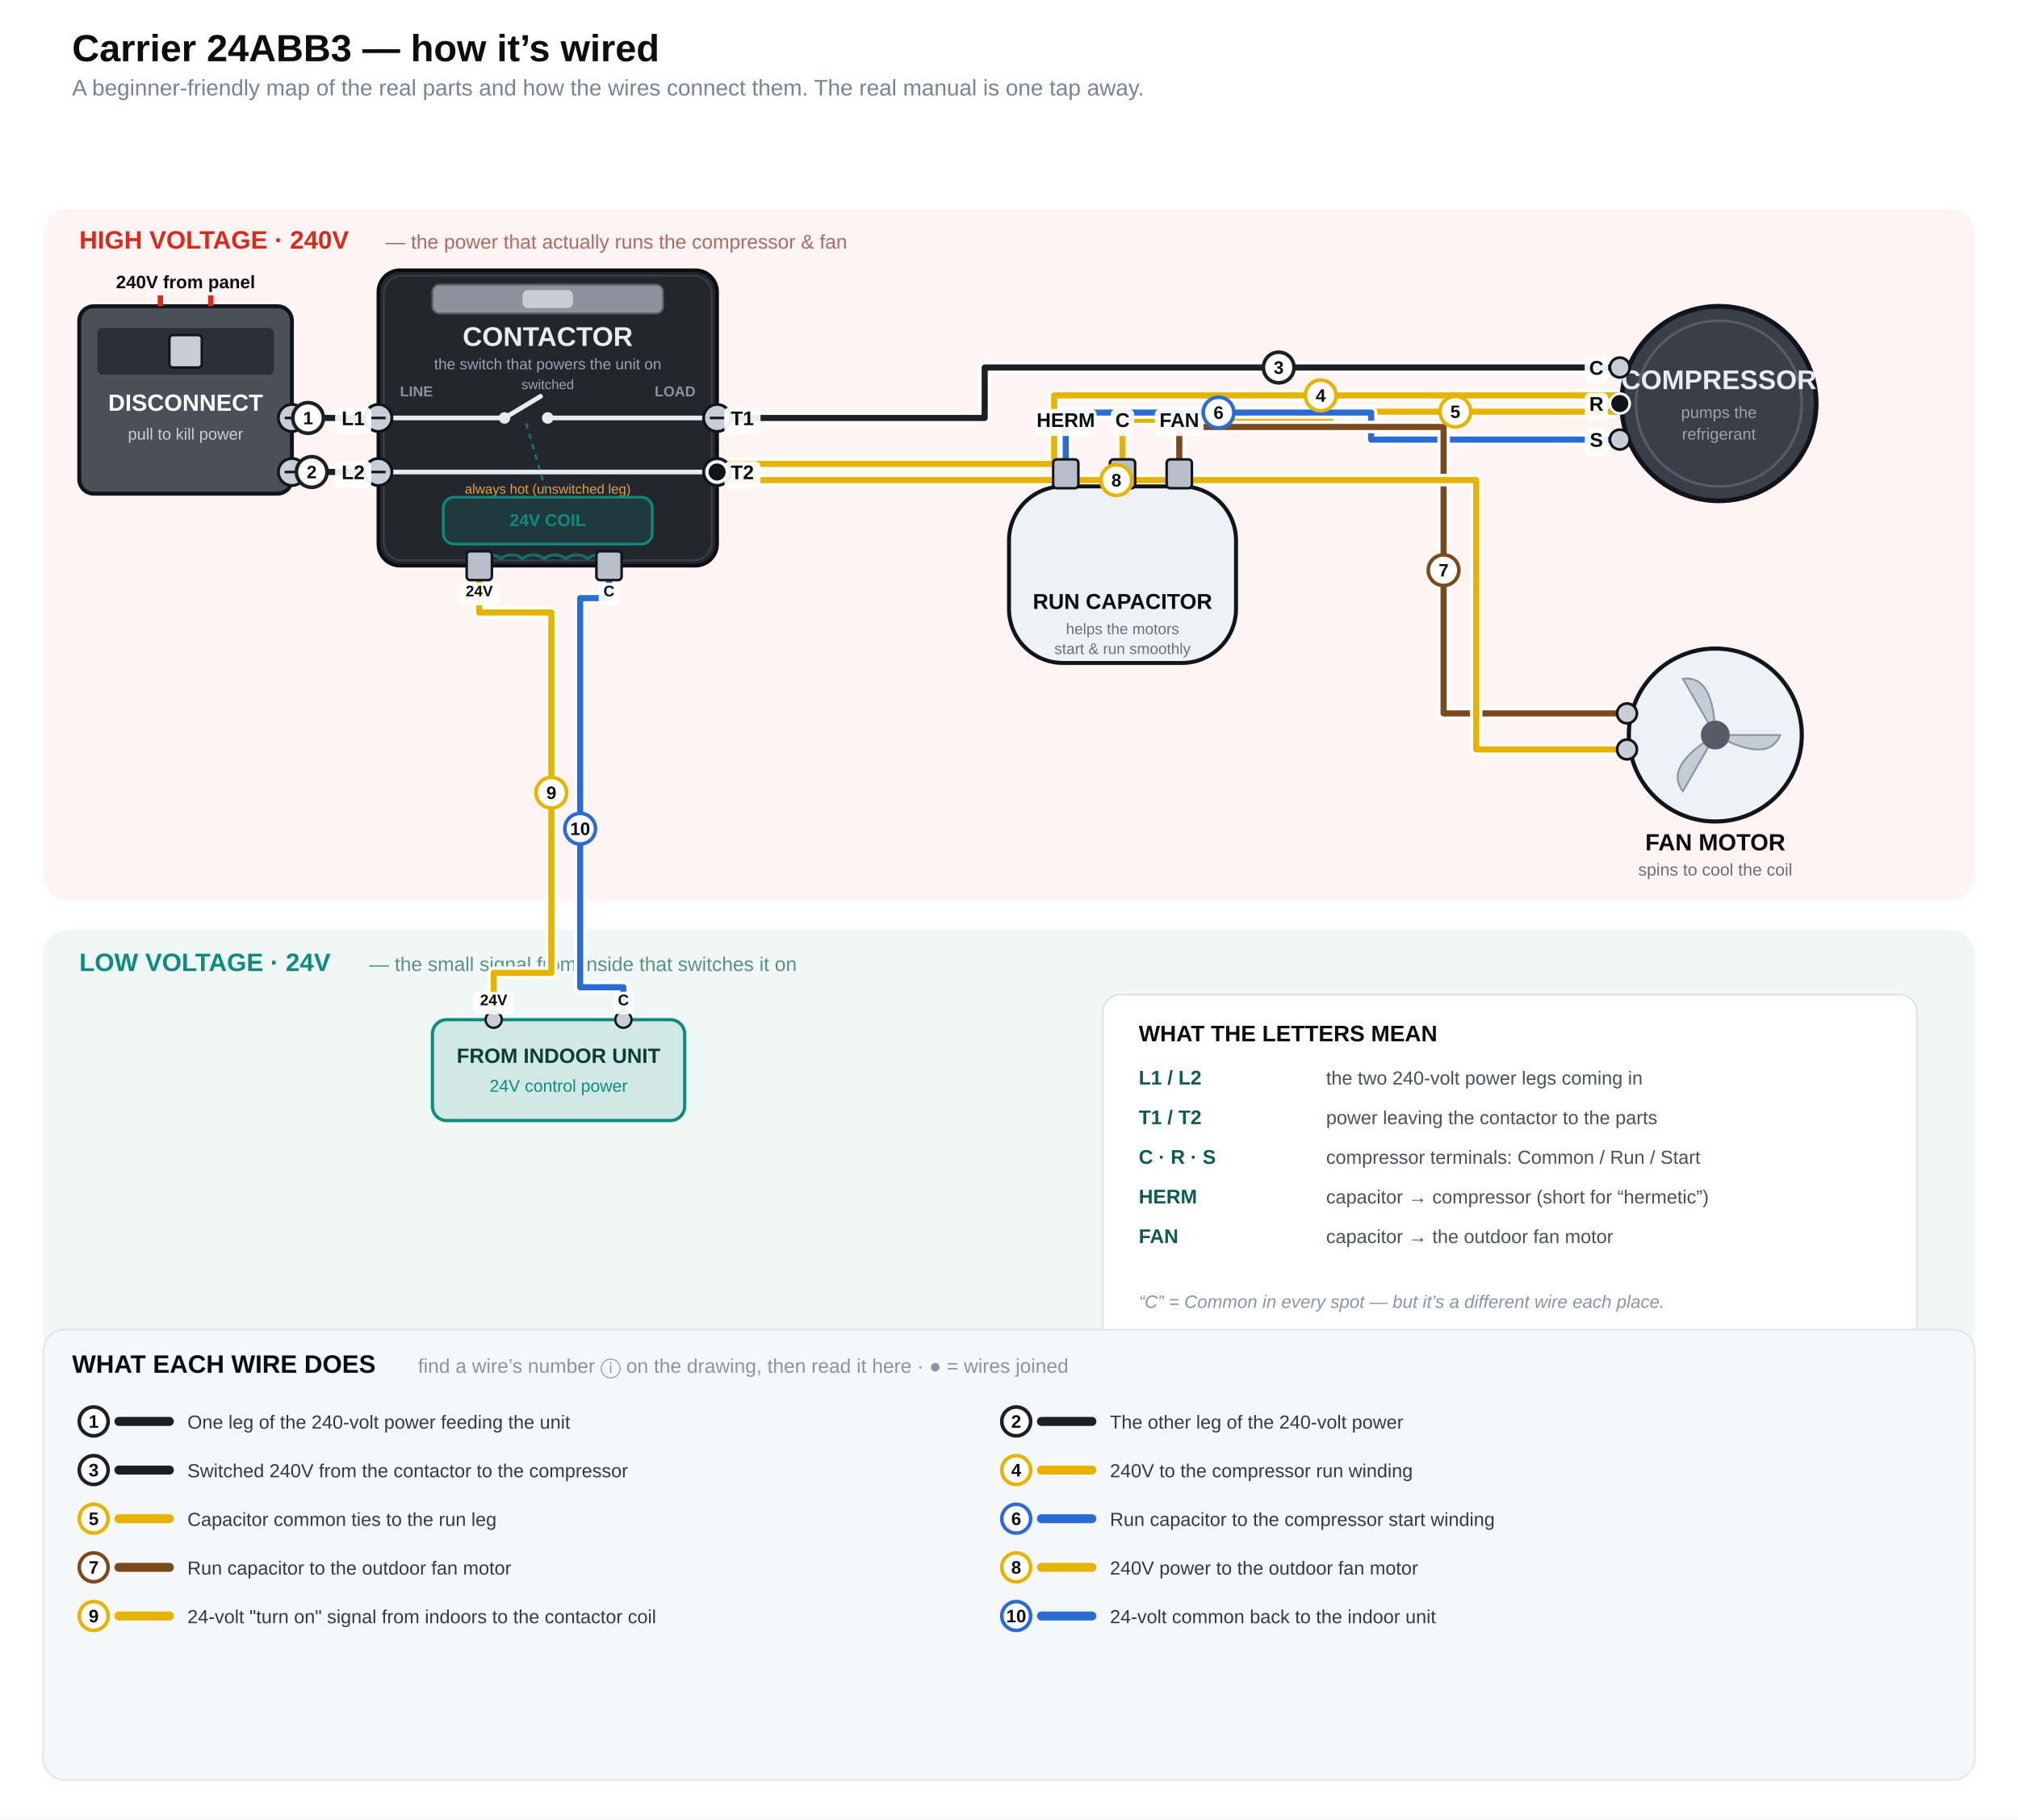
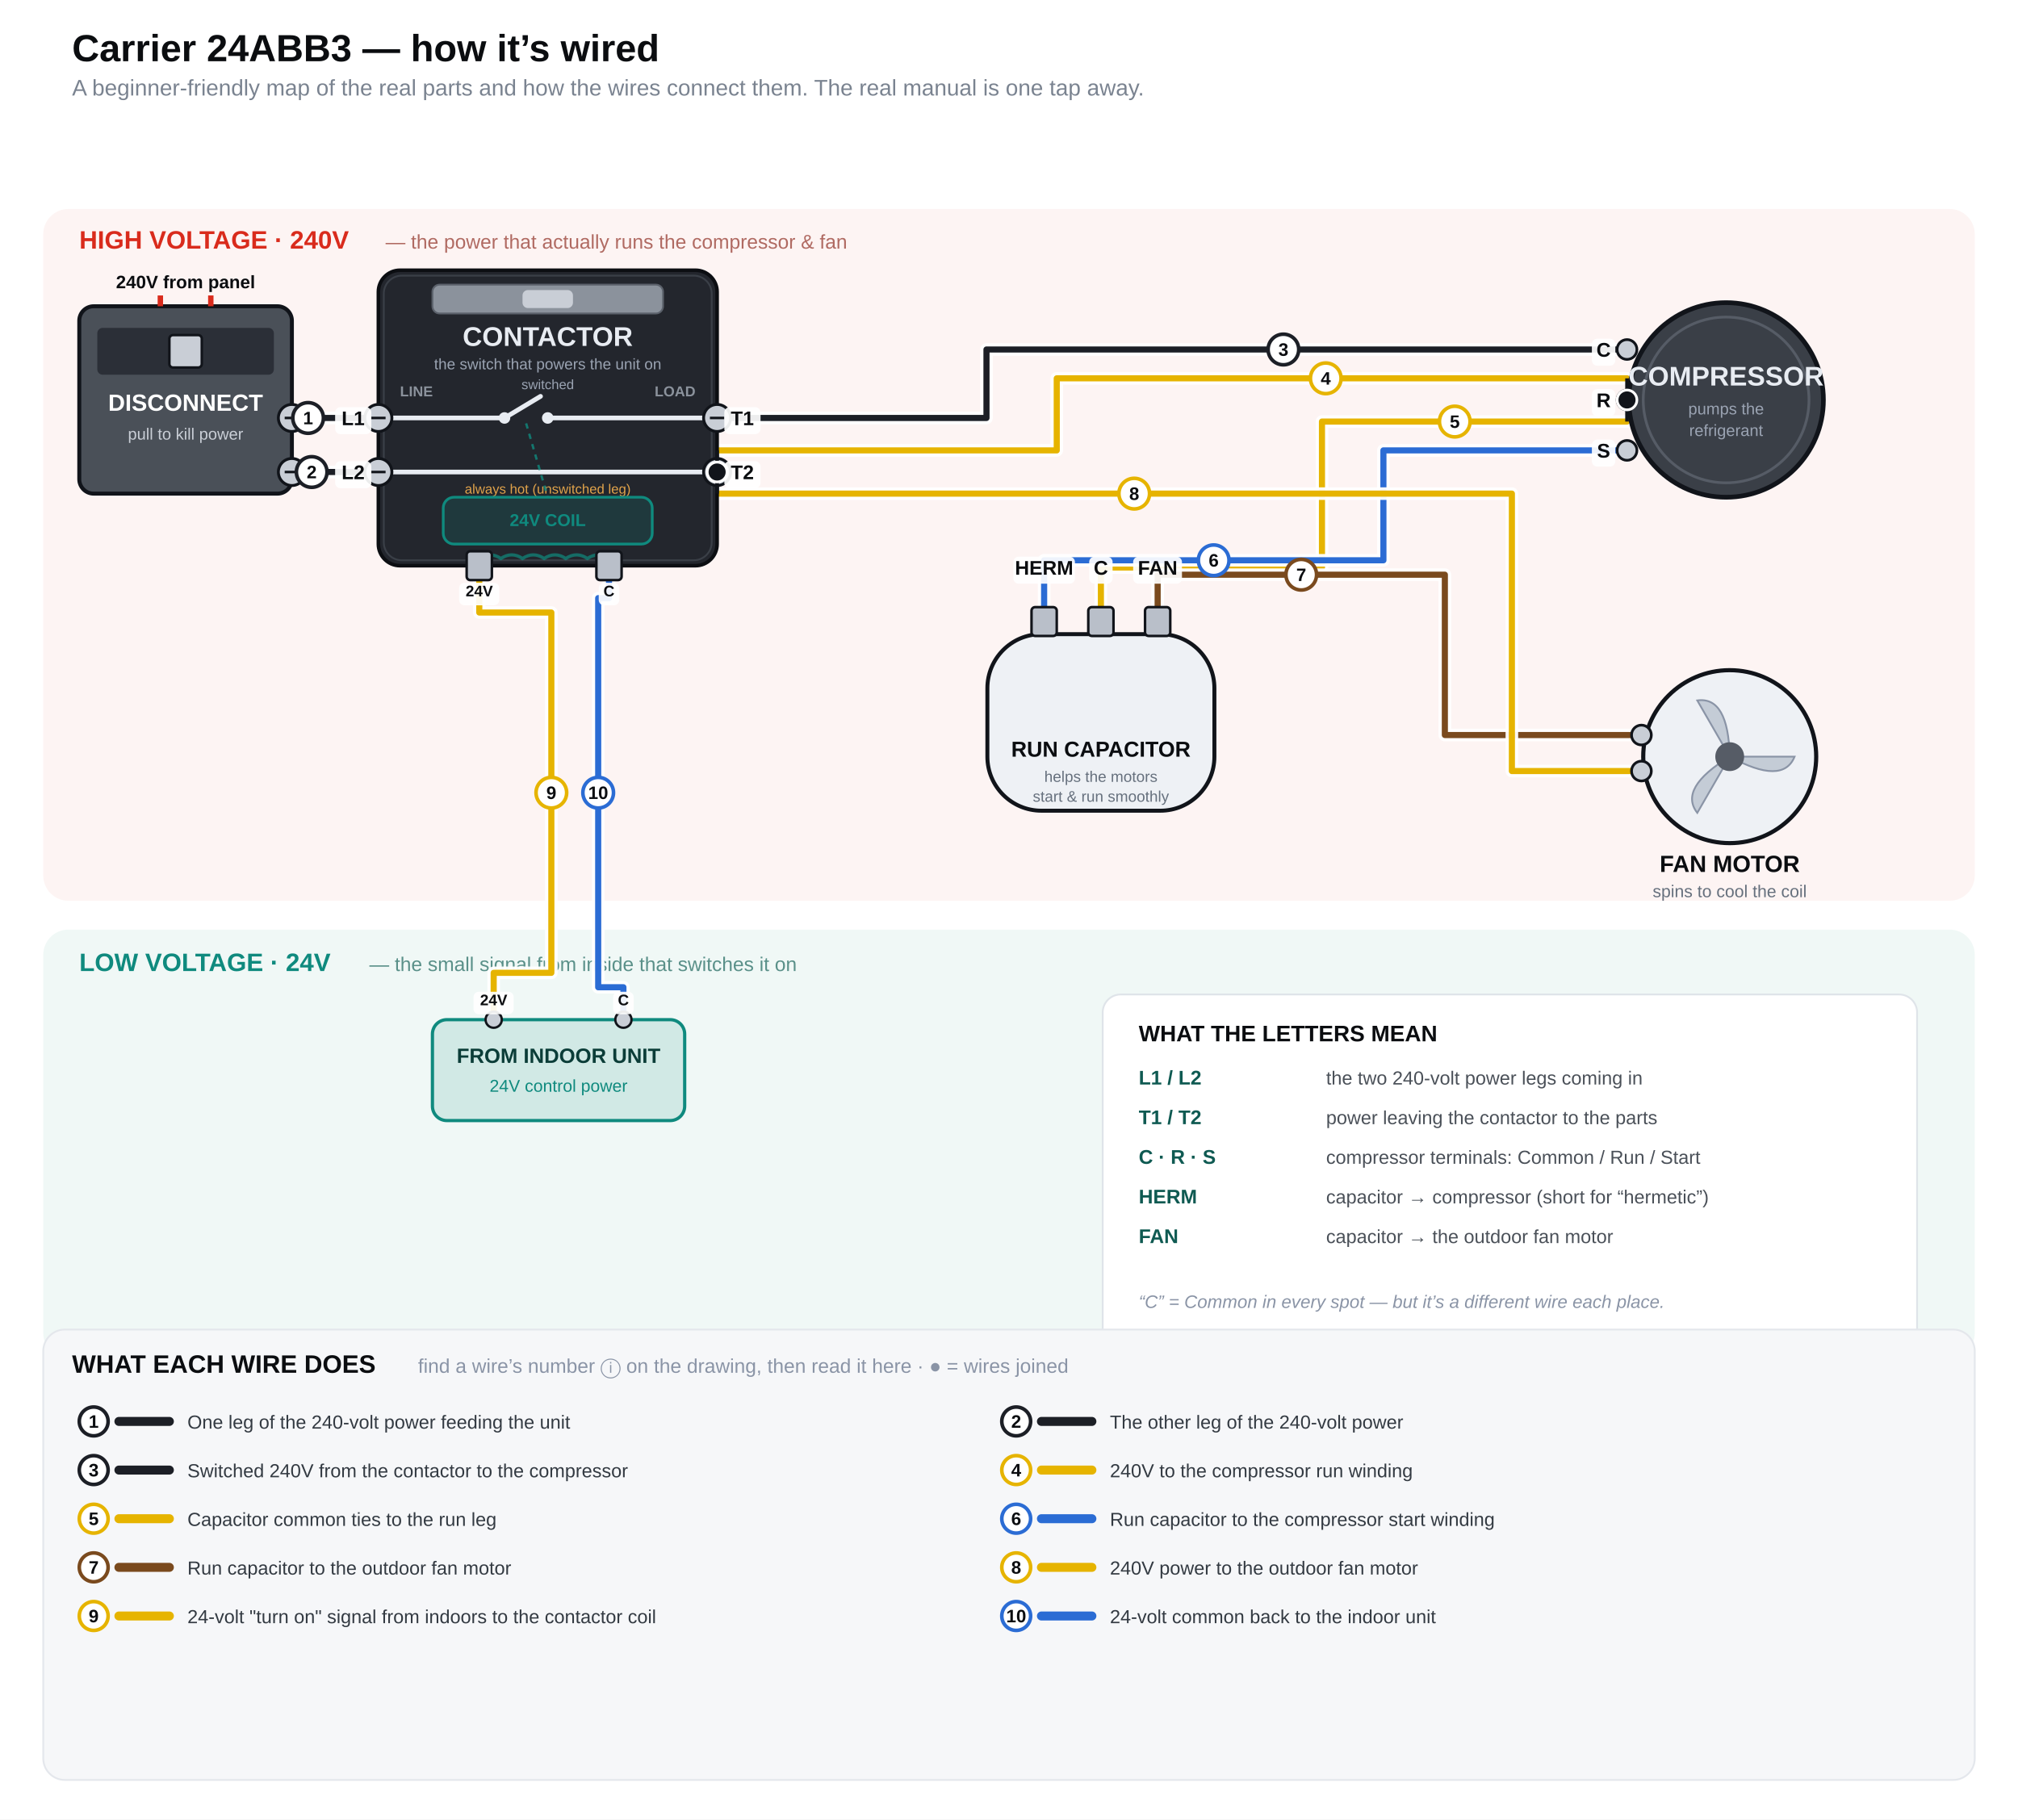
<svg xmlns="http://www.w3.org/2000/svg" width="1120" height="1010" viewBox="0 0 1120 1010" font-family="ui-sans-serif,system-ui,Arial,sans-serif">
  <rect x="0" y="0" width="1120" height="1010" fill="#ffffff" />
  <rect x="24" y="116" width="1072" height="384" rx="14" fill="#fdf4f3" />
  <rect x="24" y="516" width="1072" height="238" rx="14" fill="#f0f8f6" />
  <text x="40" y="34" font-size="21" font-weight="800" fill="#0b0d10">Carrier 24ABB3 — how it’s wired</text>
  <text x="40" y="53" font-size="12.5" fill="#7a8390">A beginner-friendly map of the real parts and how the wires connect them. The real manual is one tap away.</text>
  <text x="44" y="138" font-size="14" font-weight="800" fill="#d92b1c">HIGH VOLTAGE · 240V</text>
  <text x="214" y="138" font-size="11" fill="#b06a62">— the power that actually runs the compressor &amp; fan</text>
  <text x="44" y="539" font-size="14" font-weight="800" fill="#0f8a7e">LOW VOLTAGE · 24V</text>
  <text x="205" y="539" font-size="11" fill="#5a9089">— the small signal from inside that switches it on</text>
  <rect x="612" y="552" width="452" height="196" rx="10" fill="#ffffff" stroke="#dfe4e9" stroke-width="1" />
  <text x="632" y="578" font-size="12.5" font-weight="800" fill="#0b0d10">WHAT THE LETTERS MEAN</text>
  <text x="632" y="602" font-size="11" font-weight="800" fill="#0f5a52">L1 / L2</text>
  <text x="736" y="602" font-size="10.5" fill="#4a5058">the two 240-volt power legs coming in</text>
  <text x="632" y="624" font-size="11" font-weight="800" fill="#0f5a52">T1 / T2</text>
  <text x="736" y="624" font-size="10.5" fill="#4a5058">power leaving the contactor to the parts</text>
  <text x="632" y="646" font-size="11" font-weight="800" fill="#0f5a52">C · R · S</text>
  <text x="736" y="646" font-size="10.5" fill="#4a5058">compressor terminals: Common / Run / Start</text>
  <text x="632" y="668" font-size="11" font-weight="800" fill="#0f5a52">HERM</text>
  <text x="736" y="668" font-size="10.5" fill="#4a5058">capacitor → compressor (short for “hermetic”)</text>
  <text x="632" y="690" font-size="11" font-weight="800" fill="#0f5a52">FAN</text>
  <text x="736" y="690" font-size="10.5" fill="#4a5058">capacitor → the outdoor fan motor</text>
  <text x="632" y="726" font-size="10" font-style="italic" fill="#8a94a6">“C” = Common in every spot — but it’s a different wire each place.</text>
  <path d="M 162.0 232.0 L 180.0 232.0 L 150.0 232.0 L 150.0 232.0 L 192.0 232.0 L 210.0 232.0" fill="none" stroke="#ffffff" stroke-width="7" opacity="0.95" stroke-linejoin="round" stroke-linecap="round" />
  <path data-conn="L/L1|CONT/L1" d="M 162.0 232.0 L 180.0 232.0 L 150.0 232.0 L 150.0 232.0 L 192.0 232.0 L 210.0 232.0" fill="none" stroke="#1c1f26" stroke-width="3.4" stroke-linejoin="round" stroke-linecap="round" />
-   <path d="M 162.0 262.0 L 184.0 262.0 L 175.0 262.0 L 175.0 262.0 L 188.0 262.0 L 210.0 262.0" fill="none" stroke="#ffffff" stroke-width="7" opacity="0.95" stroke-linejoin="round" stroke-linecap="round" />
-   <path data-conn="L/L2|CONT/L2" d="M 162.0 262.0 L 184.0 262.0 L 175.0 262.0 L 175.0 262.0 L 188.0 262.0 L 210.0 262.0" fill="none" stroke="#1c1f26" stroke-width="3.4" stroke-linejoin="round" stroke-linecap="round" />
-   <path d="M 398.0 232.0 L 424.0 232.0 L 546.5 232.0 L 546.5 204.0 L 873.0 204.0 L 899.0 204.0" fill="none" stroke="#ffffff" stroke-width="7" opacity="0.95" stroke-linejoin="round" stroke-linecap="round" />
-   <path data-conn="CONT/LOAD1|COMP/C" d="M 398.0 232.0 L 424.0 232.0 L 546.5 232.0 L 546.5 204.0 L 873.0 204.0 L 899.0 204.0" fill="none" stroke="#1c1f26" stroke-width="3.4" stroke-linejoin="round" stroke-linecap="round" />
-   <path d="M 398.0 257.5 L 416.0 257.5 L 585.1 257.5 L 585.1 219.5 L 881.0 219.5 L 899.0 219.5" fill="none" stroke="#ffffff" stroke-width="7" opacity="0.95" stroke-linejoin="round" stroke-linecap="round" />
-   <path data-conn="CONT/LOAD2|COMP/R" d="M 398.0 257.5 L 416.0 257.5 L 585.1 257.5 L 585.1 219.5 L 881.0 219.5 L 899.0 219.5" fill="none" stroke="#e6b400" stroke-width="3.4" stroke-linejoin="round" stroke-linecap="round" />
-   <path d="M 623.0 255.0 L 623.0 233.0 L 738.5 233.0 L 738.5 228.5 L 877.0 228.5 L 899.0 228.5" fill="none" stroke="#ffffff" stroke-width="7" opacity="0.95" stroke-linejoin="round" stroke-linecap="round" />
-   <path data-conn="CAP/C|COMP/R" d="M 623.0 255.0 L 623.0 233.0 L 738.5 233.0 L 738.5 228.5 L 877.0 228.5 L 899.0 228.5" fill="none" stroke="#e6b400" stroke-width="3.4" stroke-linejoin="round" stroke-linecap="round" />
-   <path d="M 899.0 244.0 L 873.0 244.0 L 761.0 244.0 L 761.0 229.0 L 591.5 229.0 L 591.5 255.0" fill="none" stroke="#ffffff" stroke-width="7" opacity="0.95" stroke-linejoin="round" stroke-linecap="round" />
-   <path data-conn="COMP/S|CAP/HERM" d="M 899.0 244.0 L 873.0 244.0 L 761.0 244.0 L 761.0 229.0 L 591.5 229.0 L 591.5 255.0" fill="none" stroke="#2b6cd4" stroke-width="3.4" stroke-linejoin="round" stroke-linecap="round" />
-   <path d="M 654.5 255.0 L 654.5 237.0 L 801.2 237.0 L 801.2 396.0 L 885.0 396.0 L 903.0 396.0" fill="none" stroke="#ffffff" stroke-width="7" opacity="0.95" stroke-linejoin="round" stroke-linecap="round" />
-   <path data-conn="CAP/FAN|OFM/1" d="M 654.5 255.0 L 654.5 237.0 L 801.2 237.0 L 801.2 396.0 L 885.0 396.0 L 903.0 396.0" fill="none" stroke="#7a4a1e" stroke-width="3.4" stroke-linejoin="round" stroke-linecap="round" />
-   <path d="M 903.0 416.0 L 881.0 416.0 L 819.3 416.0 L 819.3 266.5 L 420.0 266.5 L 398.0 266.5" fill="none" stroke="#ffffff" stroke-width="7" opacity="0.95" stroke-linejoin="round" stroke-linecap="round" />
-   <path data-conn="OFM/2|CONT/LOAD2" d="M 903.0 416.0 L 881.0 416.0 L 819.3 416.0 L 819.3 266.5 L 420.0 266.5 L 398.0 266.5" fill="none" stroke="#e6b400" stroke-width="3.4" stroke-linejoin="round" stroke-linecap="round" />
+   <path d="M 162.0 262.0 L 184.0 262.0 L 185.0 262.0 L 185.0 262.0 L 188.0 262.0 L 210.0 262.0" fill="none" stroke="#ffffff" stroke-width="7" opacity="0.95" stroke-linejoin="round" stroke-linecap="round" />
+   <path data-conn="L/L2|CONT/L2" d="M 162.0 262.0 L 184.0 262.0 L 185.0 262.0 L 185.0 262.0 L 188.0 262.0 L 210.0 262.0" fill="none" stroke="#1c1f26" stroke-width="3.4" stroke-linejoin="round" stroke-linecap="round" />
+   <path d="M 398.0 232.0 L 424.0 232.0 L 547.5 232.0 L 547.5 194.0 L 877.0 194.0 L 903.0 194.0" fill="none" stroke="#ffffff" stroke-width="7" opacity="0.95" stroke-linejoin="round" stroke-linecap="round" />
+   <path data-conn="CONT/LOAD1|COMP/C" d="M 398.0 232.0 L 424.0 232.0 L 547.5 232.0 L 547.5 194.0 L 877.0 194.0 L 903.0 194.0" fill="none" stroke="#1c1f26" stroke-width="3.4" stroke-linejoin="round" stroke-linecap="round" />
+   <path d="M 398.0 250.0 L 416.0 250.0 L 586.5 250.0 L 586.5 210.0 L 885.0 210.0 L 903.0 210.0" fill="none" stroke="#ffffff" stroke-width="7" opacity="0.95" stroke-linejoin="round" stroke-linecap="round" />
+   <path data-conn="CONT/LOAD2|COMP/R" d="M 398.0 250.0 L 416.0 250.0 L 586.5 250.0 L 586.5 210.0 L 885.0 210.0 L 903.0 210.0" fill="none" stroke="#e6b400" stroke-width="3.4" stroke-linejoin="round" stroke-linecap="round" />
+   <path d="M 611.0 337.0 L 611.0 315.0 L 733.7 315.0 L 733.7 234.0 L 881.0 234.0 L 903.0 234.0" fill="none" stroke="#ffffff" stroke-width="7" opacity="0.95" stroke-linejoin="round" stroke-linecap="round" />
+   <path data-conn="CAP/C|COMP/R" d="M 611.0 337.0 L 611.0 315.0 L 733.7 315.0 L 733.7 234.0 L 881.0 234.0 L 903.0 234.0" fill="none" stroke="#e6b400" stroke-width="3.4" stroke-linejoin="round" stroke-linecap="round" />
+   <path d="M 903.0 250.0 L 877.0 250.0 L 767.8 250.0 L 767.8 311.0 L 579.5 311.0 L 579.5 337.0" fill="none" stroke="#ffffff" stroke-width="7" opacity="0.95" stroke-linejoin="round" stroke-linecap="round" />
+   <path data-conn="COMP/S|CAP/HERM" d="M 903.0 250.0 L 877.0 250.0 L 767.8 250.0 L 767.8 311.0 L 579.5 311.0 L 579.5 337.0" fill="none" stroke="#2b6cd4" stroke-width="3.4" stroke-linejoin="round" stroke-linecap="round" />
+   <path d="M 642.5 337.0 L 642.5 319.0 L 801.9 319.0 L 801.9 408.0 L 893.0 408.0 L 911.0 408.0" fill="none" stroke="#ffffff" stroke-width="7" opacity="0.95" stroke-linejoin="round" stroke-linecap="round" />
+   <path data-conn="CAP/FAN|OFM/1" d="M 642.5 337.0 L 642.5 319.0 L 801.9 319.0 L 801.9 408.0 L 893.0 408.0 L 911.0 408.0" fill="none" stroke="#7a4a1e" stroke-width="3.4" stroke-linejoin="round" stroke-linecap="round" />
+   <path d="M 911.0 428.0 L 889.0 428.0 L 839.1 428.0 L 839.1 274.0 L 420.0 274.0 L 398.0 274.0" fill="none" stroke="#ffffff" stroke-width="7" opacity="0.95" stroke-linejoin="round" stroke-linecap="round" />
+   <path data-conn="OFM/2|CONT/LOAD2" d="M 911.0 428.0 L 889.0 428.0 L 839.1 428.0 L 839.1 274.0 L 420.0 274.0 L 398.0 274.0" fill="none" stroke="#e6b400" stroke-width="3.4" stroke-linejoin="round" stroke-linecap="round" />
  <path d="M 274.0 566.0 L 274.0 540.0 L 306.0 540.0 L 306.0 340.0 L 266.0 340.0 L 266.0 314.0" fill="none" stroke="#ffffff" stroke-width="7" opacity="0.95" stroke-linejoin="round" stroke-linecap="round" />
  <path data-conn="XFMR/R|CONT/COIL1" d="M 274.0 566.0 L 274.0 540.0 L 306.0 540.0 L 306.0 340.0 L 266.0 340.0 L 266.0 314.0" fill="none" stroke="#e6b400" stroke-width="3.4" stroke-linejoin="round" stroke-linecap="round" />
-   <path d="M 338.0 314.0 L 338.0 332.0 L 322.0 332.0 L 322.0 548.0 L 346.0 548.0 L 346.0 566.0" fill="none" stroke="#ffffff" stroke-width="7" opacity="0.95" stroke-linejoin="round" stroke-linecap="round" />
-   <path data-conn="CONT/COIL2|XFMR/C" d="M 338.0 314.0 L 338.0 332.0 L 322.0 332.0 L 322.0 548.0 L 346.0 548.0 L 346.0 566.0" fill="none" stroke="#2b6cd4" stroke-width="3.4" stroke-linejoin="round" stroke-linecap="round" />
+   <path d="M 338.0 314.0 L 338.0 332.0 L 332.0 332.0 L 332.0 548.0 L 346.0 548.0 L 346.0 566.0" fill="none" stroke="#ffffff" stroke-width="7" opacity="0.95" stroke-linejoin="round" stroke-linecap="round" />
+   <path data-conn="CONT/COIL2|XFMR/C" d="M 338.0 314.0 L 338.0 332.0 L 332.0 332.0 L 332.0 548.0 L 346.0 548.0 L 346.0 566.0" fill="none" stroke="#2b6cd4" stroke-width="3.4" stroke-linejoin="round" stroke-linecap="round" />
  <g data-part="L">
    <rect x="44.0" y="170.0" width="118" height="104" rx="8" fill="#4a5058" stroke="#11141a" stroke-width="2.2" />
    <rect x="54.0" y="182.0" width="98" height="26" rx="3" fill="#2b2f37" />
    <rect x="94.0" y="186.0" width="18" height="18" rx="2" fill="#c9ced6" stroke="#11141a" stroke-width="1.4" />
    <text x="103.0" y="228.0" text-anchor="middle" font-size="13" font-weight="800" fill="#fff">DISCONNECT</text>
    <text x="103.0" y="244.0" text-anchor="middle" font-size="9" fill="#c9ced6">pull to kill power</text>
    <text x="103.0" y="160.0" text-anchor="middle" font-size="10" font-weight="700" fill="#0b0d10">240V from panel</text>
    <line x1="89.0" y1="170.0" x2="89.0" y2="164.0" stroke="#d92b1c" stroke-width="3" />
    <line x1="117.0" y1="170.0" x2="117.0" y2="164.0" stroke="#d92b1c" stroke-width="3" />
    <circle cx="162.0" cy="232.0" r="7.5" fill="#c9ced6" stroke="#11141a" stroke-width="1.6" />
    <line x1="158.0" y1="232.0" x2="166.0" y2="232.0" stroke="#11141a" stroke-width="1.4" />
    <circle cx="162.0" cy="262.0" r="7.5" fill="#c9ced6" stroke="#11141a" stroke-width="1.6" />
    <line x1="158.0" y1="262.0" x2="166.0" y2="262.0" stroke="#11141a" stroke-width="1.4" />
  </g>
  <g data-part="CONT">
    <rect x="210.0" y="150.0" width="188" height="164" rx="12" fill="#23262d" stroke="#0c0e12" stroke-width="2" />
    <rect x="213.0" y="153.0" width="182" height="158" rx="10" fill="none" stroke="#3a3f47" stroke-width="1" />
    <rect x="240.0" y="158.0" width="128" height="16" rx="4" fill="#8b929c" stroke="#5b616b" stroke-width="1" />
    <rect x="290.0" y="161.0" width="28" height="10" rx="3" fill="#c9ced6" />
    <text x="304.0" y="192.0" text-anchor="middle" font-size="15" font-weight="800" fill="#e8ecf2">CONTACTOR</text>
    <text x="304.0" y="205.0" text-anchor="middle" font-size="8.5" fill="#9aa3b2">the switch that powers the unit on</text>
    <text x="222.0" y="220.0" font-size="8" font-weight="700" fill="#8b929c">LINE</text>
    <text x="386.0" y="220.0" text-anchor="end" font-size="8" font-weight="700" fill="#8b929c">LOAD</text>
    <line x1="216.0" y1="232.0" x2="280.0" y2="232.0" stroke="#e8ecf2" stroke-width="2.6" stroke-linecap="round" />
    <circle cx="280.0" cy="232.0" r="3.2" fill="#e8ecf2" />
    <line x1="280.0" y1="232.0" x2="300.0" y2="220.0" stroke="#e8ecf2" stroke-width="2.6" stroke-linecap="round" />
    <circle cx="304.0" cy="232.0" r="3.2" fill="#e8ecf2" />
    <line x1="304.0" y1="232.0" x2="392.0" y2="232.0" stroke="#e8ecf2" stroke-width="2.6" stroke-linecap="round" />
    <text x="304.0" y="216.0" text-anchor="middle" font-size="7.5" fill="#9aa3b2">switched</text>
    <line x1="216.0" y1="262.0" x2="392.0" y2="262.0" stroke="#e8ecf2" stroke-width="2.6" stroke-linecap="round" />
    <text x="304.0" y="274.0" text-anchor="middle" font-size="7.5" fill="#e0a24a">always hot (unswitched leg)</text>
    <rect x="246.0" y="276.0" width="116" height="26" rx="6" fill="#0f8a7e" fill-opacity="0.20" stroke="#0f8a7e" stroke-width="1.5" />
    <text x="304.0" y="292.0" text-anchor="middle" font-size="9.5" font-weight="800" fill="#0f8a7e">24V COIL</text>
    <path d="M 266.0 310.0 Q 272.0 306.0 278.0 310.0 Q 284.0 306.0 290.0 310.0 Q 296.0 306.0 302.0 310.0 Q 308.0 306.0 314.0 310.0 Q 320.0 306.0 326.0 310.0 Q 332.0 306.0 338.0 310.0" fill="none" stroke="#0f8a7e" stroke-width="1.8" opacity="0.7" />
    <line x1="292.0" y1="235.0" x2="304.0" y2="276.0" stroke="#0f8a7e" stroke-width="1.3" stroke-dasharray="3 3" opacity="0.8" />
    <circle cx="210.0" cy="232.0" r="7.5" fill="#c9ced6" stroke="#11141a" stroke-width="1.6" />
    <line x1="206.0" y1="232.0" x2="214.0" y2="232.0" stroke="#11141a" stroke-width="1.4" />
    <rect x="186.0" y="226.0" width="20.1" height="15.0" rx="3" fill="#ffffff" opacity="0.92" />
    <text x="196.0" y="236.0" text-anchor="middle" font-size="11" font-weight="700" fill="#0b0d10">L1</text>
    <circle cx="210.0" cy="262.0" r="7.5" fill="#c9ced6" stroke="#11141a" stroke-width="1.6" />
    <line x1="206.0" y1="262.0" x2="214.0" y2="262.0" stroke="#11141a" stroke-width="1.4" />
    <rect x="186.0" y="256.0" width="20.1" height="15.0" rx="3" fill="#ffffff" opacity="0.92" />
    <text x="196.0" y="266.0" text-anchor="middle" font-size="11" font-weight="700" fill="#0b0d10">L2</text>
    <circle cx="398.0" cy="232.0" r="7.5" fill="#c9ced6" stroke="#11141a" stroke-width="1.6" />
    <line x1="394.0" y1="232.0" x2="402.0" y2="232.0" stroke="#11141a" stroke-width="1.4" />
    <rect x="402.0" y="226.0" width="20.1" height="15.0" rx="3" fill="#ffffff" opacity="0.92" />
    <text x="412.0" y="236.0" text-anchor="middle" font-size="11" font-weight="700" fill="#0b0d10">T1</text>
    <circle cx="398.0" cy="262.0" r="7.5" fill="#c9ced6" stroke="#11141a" stroke-width="1.6" />
    <line x1="394.0" y1="262.0" x2="402.0" y2="262.0" stroke="#11141a" stroke-width="1.4" />
    <rect x="402.0" y="256.0" width="20.1" height="15.0" rx="3" fill="#ffffff" opacity="0.92" />
    <text x="412.0" y="266.0" text-anchor="middle" font-size="11" font-weight="700" fill="#0b0d10">T2</text>
    <rect x="259.0" y="306.0" width="14" height="16" rx="2" fill="#b9bfc9" stroke="#11141a" stroke-width="1.4" />
    <rect x="254.8" y="323.5" width="22.3" height="12.5" rx="3" fill="#ffffff" opacity="0.92" />
    <text x="266.0" y="331.0" text-anchor="middle" font-size="8.5" font-weight="700" fill="#0b0d10">24V</text>
    <rect x="331.0" y="306.0" width="14" height="16" rx="2" fill="#b9bfc9" stroke="#11141a" stroke-width="1.4" />
    <rect x="332.3" y="323.5" width="11.4" height="12.5" rx="3" fill="#ffffff" opacity="0.92" />
    <text x="338.0" y="331.0" text-anchor="middle" font-size="8.5" font-weight="700" fill="#0b0d10">C</text>
  </g>
  <g data-part="COMP">
-     <circle cx="954.0" cy="224.0" r="54" fill="#3a3f47" stroke="#11141a" stroke-width="2.6" />
-     <circle cx="954.0" cy="224.0" r="46" fill="none" stroke="#565c66" stroke-width="1.5" />
-     <text x="954.0" y="216.0" text-anchor="middle" font-size="15" font-weight="800" fill="#e8ecf2">COMPRESSOR</text>
-     <text x="954.0" y="232.0" text-anchor="middle" font-size="9" fill="#9aa3b2">pumps the</text>
-     <text x="954.0" y="244.0" text-anchor="middle" font-size="9" fill="#9aa3b2">refrigerant</text>
-     <circle cx="899.0" cy="204.0" r="5.5" fill="#c9ced6" stroke="#11141a" stroke-width="1.5" />
-     <rect x="879.5" y="198.0" width="13.0" height="15.0" rx="3" fill="#ffffff" opacity="0.92" />
-     <text x="886.0" y="208.0" text-anchor="middle" font-size="11" font-weight="700" fill="#0b0d10">C</text>
-     <circle cx="899.0" cy="224.0" r="5.5" fill="#c9ced6" stroke="#11141a" stroke-width="1.5" />
-     <rect x="879.5" y="218.0" width="13.0" height="15.0" rx="3" fill="#ffffff" opacity="0.92" />
-     <text x="886.0" y="228.0" text-anchor="middle" font-size="11" font-weight="700" fill="#0b0d10">R</text>
-     <circle cx="899.0" cy="244.0" r="5.5" fill="#c9ced6" stroke="#11141a" stroke-width="1.5" />
-     <rect x="879.5" y="238.0" width="13.0" height="15.0" rx="3" fill="#ffffff" opacity="0.92" />
-     <text x="886.0" y="248.0" text-anchor="middle" font-size="11" font-weight="700" fill="#0b0d10">S</text>
+     <circle cx="958.0" cy="222.0" r="54" fill="#3a3f47" stroke="#11141a" stroke-width="2.6" />
+     <circle cx="958.0" cy="222.0" r="46" fill="none" stroke="#565c66" stroke-width="1.5" />
+     <text x="958.0" y="214.0" text-anchor="middle" font-size="15" font-weight="800" fill="#e8ecf2">COMPRESSOR</text>
+     <text x="958.0" y="230.0" text-anchor="middle" font-size="9" fill="#9aa3b2">pumps the</text>
+     <text x="958.0" y="242.0" text-anchor="middle" font-size="9" fill="#9aa3b2">refrigerant</text>
+     <circle cx="903.0" cy="194.0" r="5.5" fill="#c9ced6" stroke="#11141a" stroke-width="1.5" />
+     <rect x="883.5" y="188.0" width="13.0" height="15.0" rx="3" fill="#ffffff" opacity="0.92" />
+     <text x="890.0" y="198.0" text-anchor="middle" font-size="11" font-weight="700" fill="#0b0d10">C</text>
+     <circle cx="903.0" cy="222.0" r="5.5" fill="#c9ced6" stroke="#11141a" stroke-width="1.5" />
+     <rect x="883.5" y="216.0" width="13.0" height="15.0" rx="3" fill="#ffffff" opacity="0.92" />
+     <text x="890.0" y="226.0" text-anchor="middle" font-size="11" font-weight="700" fill="#0b0d10">R</text>
+     <circle cx="903.0" cy="250.0" r="5.5" fill="#c9ced6" stroke="#11141a" stroke-width="1.5" />
+     <rect x="883.5" y="244.0" width="13.0" height="15.0" rx="3" fill="#ffffff" opacity="0.92" />
+     <text x="890.0" y="254.0" text-anchor="middle" font-size="11" font-weight="700" fill="#0b0d10">S</text>
  </g>
  <g data-part="CAP">
-     <rect x="560.0" y="270.0" width="126" height="98" rx="30" fill="#eef1f5" stroke="#11141a" stroke-width="2.2" />
-     <text x="623.0" y="338.0" text-anchor="middle" font-size="12" font-weight="800" fill="#0b0d10">RUN CAPACITOR</text>
-     <text x="623.0" y="352.0" text-anchor="middle" font-size="8.5" fill="#66707d">helps the motors</text>
-     <text x="623.0" y="363.0" text-anchor="middle" font-size="8.5" fill="#66707d">start &amp; run smoothly</text>
-     <rect x="584.5" y="255.0" width="14" height="16" rx="2" fill="#b9bfc9" stroke="#11141a" stroke-width="1.4" />
-     <rect x="574.4" y="227.0" width="34.2" height="15.0" rx="3" fill="#ffffff" opacity="0.92" />
-     <text x="591.5" y="237.0" text-anchor="middle" font-size="11" font-weight="700" fill="#0b0d10">HERM</text>
-     <rect x="616.0" y="255.0" width="14" height="16" rx="2" fill="#b9bfc9" stroke="#11141a" stroke-width="1.4" />
-     <rect x="616.5" y="227.0" width="13.0" height="15.0" rx="3" fill="#ffffff" opacity="0.92" />
-     <text x="623.0" y="237.0" text-anchor="middle" font-size="11" font-weight="700" fill="#0b0d10">C</text>
-     <rect x="647.5" y="255.0" width="14" height="16" rx="2" fill="#b9bfc9" stroke="#11141a" stroke-width="1.4" />
-     <rect x="640.9" y="227.0" width="27.1" height="15.0" rx="3" fill="#ffffff" opacity="0.92" />
-     <text x="654.5" y="237.0" text-anchor="middle" font-size="11" font-weight="700" fill="#0b0d10">FAN</text>
+     <rect x="548.0" y="352.0" width="126" height="98" rx="30" fill="#eef1f5" stroke="#11141a" stroke-width="2.2" />
+     <text x="611.0" y="420.0" text-anchor="middle" font-size="12" font-weight="800" fill="#0b0d10">RUN CAPACITOR</text>
+     <text x="611.0" y="434.0" text-anchor="middle" font-size="8.5" fill="#66707d">helps the motors</text>
+     <text x="611.0" y="445.0" text-anchor="middle" font-size="8.5" fill="#66707d">start &amp; run smoothly</text>
+     <rect x="572.5" y="337.0" width="14" height="16" rx="2" fill="#b9bfc9" stroke="#11141a" stroke-width="1.4" />
+     <rect x="562.4" y="309.0" width="34.2" height="15.0" rx="3" fill="#ffffff" opacity="0.92" />
+     <text x="579.5" y="319.0" text-anchor="middle" font-size="11" font-weight="700" fill="#0b0d10">HERM</text>
+     <rect x="604.0" y="337.0" width="14" height="16" rx="2" fill="#b9bfc9" stroke="#11141a" stroke-width="1.4" />
+     <rect x="604.5" y="309.0" width="13.0" height="15.0" rx="3" fill="#ffffff" opacity="0.92" />
+     <text x="611.0" y="319.0" text-anchor="middle" font-size="11" font-weight="700" fill="#0b0d10">C</text>
+     <rect x="635.5" y="337.0" width="14" height="16" rx="2" fill="#b9bfc9" stroke="#11141a" stroke-width="1.4" />
+     <rect x="628.9" y="309.0" width="27.1" height="15.0" rx="3" fill="#ffffff" opacity="0.92" />
+     <text x="642.5" y="319.0" text-anchor="middle" font-size="11" font-weight="700" fill="#0b0d10">FAN</text>
  </g>
  <g data-part="OFM">
-     <circle cx="952.0" cy="408.0" r="48" fill="#eef1f5" stroke="#11141a" stroke-width="2.3" />
-     <path d="M 952.0 408.0 Q 981.5 424.1 988.0 408.0 Z" fill="#c4ccd6" stroke="#8a94a6" stroke-width="1" />
-     <path d="M 952.0 408.0 Q 923.3 425.5 934.0 439.2 Z" fill="#c4ccd6" stroke="#8a94a6" stroke-width="1" />
-     <path d="M 952.0 408.0 Q 951.2 374.4 934.0 376.8 Z" fill="#c4ccd6" stroke="#8a94a6" stroke-width="1" />
-     <circle cx="952.0" cy="408.0" r="8" fill="#565c66" />
-     <text x="952.0" y="472.0" text-anchor="middle" font-size="13" font-weight="800" fill="#0b0d10">FAN MOTOR</text>
-     <text x="952.0" y="486.0" text-anchor="middle" font-size="9.5" fill="#66707d">spins to cool the coil</text>
-     <circle cx="903.0" cy="396.0" r="5.5" fill="#c9ced6" stroke="#11141a" stroke-width="1.5" />
-     <circle cx="903.0" cy="416.0" r="5.5" fill="#c9ced6" stroke="#11141a" stroke-width="1.5" />
+     <circle cx="960.0" cy="420.0" r="48" fill="#eef1f5" stroke="#11141a" stroke-width="2.3" />
+     <path d="M 960.0 420.0 Q 989.5 436.1 996.0 420.0 Z" fill="#c4ccd6" stroke="#8a94a6" stroke-width="1" />
+     <path d="M 960.0 420.0 Q 931.3 437.5 942.0 451.2 Z" fill="#c4ccd6" stroke="#8a94a6" stroke-width="1" />
+     <path d="M 960.0 420.0 Q 959.2 386.4 942.0 388.8 Z" fill="#c4ccd6" stroke="#8a94a6" stroke-width="1" />
+     <circle cx="960.0" cy="420.0" r="8" fill="#565c66" />
+     <text x="960.0" y="484.0" text-anchor="middle" font-size="13" font-weight="800" fill="#0b0d10">FAN MOTOR</text>
+     <text x="960.0" y="498.0" text-anchor="middle" font-size="9.5" fill="#66707d">spins to cool the coil</text>
+     <circle cx="911.0" cy="408.0" r="5.5" fill="#c9ced6" stroke="#11141a" stroke-width="1.5" />
+     <circle cx="911.0" cy="428.0" r="5.5" fill="#c9ced6" stroke="#11141a" stroke-width="1.5" />
  </g>
  <g data-part="XFMR">
    <rect x="240.0" y="566.0" width="140" height="56" rx="8" fill="#0f8a7e" fill-opacity="0.14" stroke="#0f8a7e" stroke-width="1.8" />
    <text x="310.0" y="590.0" text-anchor="middle" font-size="11.5" font-weight="800" fill="#0b3d38">FROM INDOOR UNIT</text>
    <text x="310.0" y="606.0" text-anchor="middle" font-size="9.5" fill="#0f8a7e">24V control power</text>
    <circle cx="274.0" cy="566.0" r="4.5" fill="#c9ced6" stroke="#11141a" stroke-width="1.3" />
    <rect x="262.8" y="550.5" width="22.3" height="12.5" rx="3" fill="#ffffff" opacity="0.92" />
    <text x="274.0" y="558.0" text-anchor="middle" font-size="8.5" font-weight="700" fill="#0b0d10">24V</text>
    <circle cx="346.0" cy="566.0" r="4.5" fill="#c9ced6" stroke="#11141a" stroke-width="1.3" />
    <rect x="340.3" y="550.5" width="11.4" height="12.5" rx="3" fill="#ffffff" opacity="0.92" />
    <text x="346.0" y="558.0" text-anchor="middle" font-size="8.5" font-weight="700" fill="#0b0d10">C</text>
  </g>
-   <line x1="398.0" y1="257.5" x2="398.0" y2="266.5" stroke="#11141a" stroke-width="2" />
+   <line x1="398.0" y1="250.0" x2="398.0" y2="274.0" stroke="#11141a" stroke-width="2" />
  <circle cx="398.0" cy="262.0" r="5.5" fill="#11141a" stroke="#ffffff" stroke-width="1.5" />
-   <line x1="899.0" y1="219.5" x2="899.0" y2="228.5" stroke="#11141a" stroke-width="2" />
-   <circle cx="899.0" cy="224.0" r="5.5" fill="#11141a" stroke="#ffffff" stroke-width="1.5" />
+   <line x1="903.0" y1="210.0" x2="903.0" y2="234.0" stroke="#11141a" stroke-width="2" />
+   <circle cx="903.0" cy="222.0" r="5.5" fill="#11141a" stroke="#ffffff" stroke-width="1.5" />
  <circle cx="171.0" cy="232.0" r="8.5" fill="#ffffff" stroke="#1c1f26" stroke-width="2" />
  <text x="171.0" y="235.5" text-anchor="middle" font-size="10" font-weight="800" fill="#0b0d10">1</text>
  <circle cx="173.0" cy="262.0" r="8.5" fill="#ffffff" stroke="#1c1f26" stroke-width="2" />
  <text x="173.0" y="265.5" text-anchor="middle" font-size="10" font-weight="800" fill="#0b0d10">2</text>
-   <circle cx="709.7" cy="204.0" r="8.5" fill="#ffffff" stroke="#1c1f26" stroke-width="2" />
-   <text x="709.7" y="207.5" text-anchor="middle" font-size="10" font-weight="800" fill="#0b0d10">3</text>
-   <circle cx="733.0" cy="219.5" r="8.5" fill="#ffffff" stroke="#e6b400" stroke-width="2" />
-   <text x="733.0" y="223.0" text-anchor="middle" font-size="10" font-weight="800" fill="#0b0d10">4</text>
-   <circle cx="807.7" cy="228.5" r="8.5" fill="#ffffff" stroke="#e6b400" stroke-width="2" />
-   <text x="807.7" y="232.0" text-anchor="middle" font-size="10" font-weight="800" fill="#0b0d10">5</text>
-   <circle cx="676.3" cy="229.0" r="8.5" fill="#ffffff" stroke="#2b6cd4" stroke-width="2" />
-   <text x="676.3" y="232.5" text-anchor="middle" font-size="10" font-weight="800" fill="#0b0d10">6</text>
-   <circle cx="801.2" cy="316.5" r="8.5" fill="#ffffff" stroke="#7a4a1e" stroke-width="2" />
-   <text x="801.2" y="320.0" text-anchor="middle" font-size="10" font-weight="800" fill="#0b0d10">7</text>
-   <circle cx="619.6" cy="266.5" r="8.5" fill="#ffffff" stroke="#e6b400" stroke-width="2" />
-   <text x="619.6" y="270.0" text-anchor="middle" font-size="10" font-weight="800" fill="#0b0d10">8</text>
+   <circle cx="712.3" cy="194.0" r="8.5" fill="#ffffff" stroke="#1c1f26" stroke-width="2" />
+   <text x="712.3" y="197.5" text-anchor="middle" font-size="10" font-weight="800" fill="#0b0d10">3</text>
+   <circle cx="735.8" cy="210.0" r="8.5" fill="#ffffff" stroke="#e6b400" stroke-width="2" />
+   <text x="735.8" y="213.5" text-anchor="middle" font-size="10" font-weight="800" fill="#0b0d10">4</text>
+   <circle cx="807.4" cy="234.0" r="8.5" fill="#ffffff" stroke="#e6b400" stroke-width="2" />
+   <text x="807.4" y="237.5" text-anchor="middle" font-size="10" font-weight="800" fill="#0b0d10">5</text>
+   <circle cx="673.6" cy="311.0" r="8.5" fill="#ffffff" stroke="#2b6cd4" stroke-width="2" />
+   <text x="673.6" y="314.5" text-anchor="middle" font-size="10" font-weight="800" fill="#0b0d10">6</text>
+   <circle cx="722.2" cy="319.0" r="8.5" fill="#ffffff" stroke="#7a4a1e" stroke-width="2" />
+   <text x="722.2" y="322.5" text-anchor="middle" font-size="10" font-weight="800" fill="#0b0d10">7</text>
+   <circle cx="629.5" cy="274.0" r="8.5" fill="#ffffff" stroke="#e6b400" stroke-width="2" />
+   <text x="629.5" y="277.5" text-anchor="middle" font-size="10" font-weight="800" fill="#0b0d10">8</text>
  <circle cx="306.0" cy="440.0" r="8.5" fill="#ffffff" stroke="#e6b400" stroke-width="2" />
  <text x="306.0" y="443.5" text-anchor="middle" font-size="10" font-weight="800" fill="#0b0d10">9</text>
-   <circle cx="322.0" cy="460.0" r="8.5" fill="#ffffff" stroke="#2b6cd4" stroke-width="2" />
-   <text x="322.0" y="463.5" text-anchor="middle" font-size="10" font-weight="800" fill="#0b0d10">10</text>
+   <circle cx="332.0" cy="440.0" r="8.5" fill="#ffffff" stroke="#2b6cd4" stroke-width="2" />
+   <text x="332.0" y="443.5" text-anchor="middle" font-size="10" font-weight="800" fill="#0b0d10">10</text>
  <rect x="24" y="738.0" width="1072" height="250" rx="12" fill="#f6f7f9" stroke="#e4e7ec" stroke-width="1" />
  <text x="40" y="762.0" font-size="14" font-weight="800" fill="#0b0d10">WHAT EACH WIRE DOES</text>
  <text x="232" y="762.0" font-size="11" fill="#8a94a6">find a wire’s number ⓘ on the drawing, then read it here · ● = wires joined</text>
  <circle cx="52.0" cy="789.0" r="8" fill="#ffffff" stroke="#1c1f26" stroke-width="2" />
  <text x="52.0" y="792.5" text-anchor="middle" font-size="10" font-weight="800" fill="#0b0d10">1</text>
  <line x1="66.0" y1="789.0" x2="94.0" y2="789.0" stroke="#1c1f26" stroke-width="5" stroke-linecap="round" />
  <text x="104.0" y="793.0" font-size="10.5" fill="#333a42">One leg of the 240-volt power feeding the unit</text>
  <circle cx="564.0" cy="789.0" r="8" fill="#ffffff" stroke="#1c1f26" stroke-width="2" />
  <text x="564.0" y="792.5" text-anchor="middle" font-size="10" font-weight="800" fill="#0b0d10">2</text>
  <line x1="578.0" y1="789.0" x2="606.0" y2="789.0" stroke="#1c1f26" stroke-width="5" stroke-linecap="round" />
  <text x="616.0" y="793.0" font-size="10.5" fill="#333a42">The other leg of the 240-volt power</text>
  <circle cx="52.0" cy="816.0" r="8" fill="#ffffff" stroke="#1c1f26" stroke-width="2" />
  <text x="52.0" y="819.5" text-anchor="middle" font-size="10" font-weight="800" fill="#0b0d10">3</text>
  <line x1="66.0" y1="816.0" x2="94.0" y2="816.0" stroke="#1c1f26" stroke-width="5" stroke-linecap="round" />
  <text x="104.0" y="820.0" font-size="10.5" fill="#333a42">Switched 240V from the contactor to the compressor</text>
  <circle cx="564.0" cy="816.0" r="8" fill="#ffffff" stroke="#e6b400" stroke-width="2" />
  <text x="564.0" y="819.5" text-anchor="middle" font-size="10" font-weight="800" fill="#0b0d10">4</text>
  <line x1="578.0" y1="816.0" x2="606.0" y2="816.0" stroke="#e6b400" stroke-width="5" stroke-linecap="round" />
  <text x="616.0" y="820.0" font-size="10.5" fill="#333a42">240V to the compressor run winding</text>
  <circle cx="52.0" cy="843.0" r="8" fill="#ffffff" stroke="#e6b400" stroke-width="2" />
  <text x="52.0" y="846.5" text-anchor="middle" font-size="10" font-weight="800" fill="#0b0d10">5</text>
  <line x1="66.0" y1="843.0" x2="94.0" y2="843.0" stroke="#e6b400" stroke-width="5" stroke-linecap="round" />
  <text x="104.0" y="847.0" font-size="10.5" fill="#333a42">Capacitor common ties to the run leg</text>
  <circle cx="564.0" cy="843.0" r="8" fill="#ffffff" stroke="#2b6cd4" stroke-width="2" />
  <text x="564.0" y="846.5" text-anchor="middle" font-size="10" font-weight="800" fill="#0b0d10">6</text>
  <line x1="578.0" y1="843.0" x2="606.0" y2="843.0" stroke="#2b6cd4" stroke-width="5" stroke-linecap="round" />
  <text x="616.0" y="847.0" font-size="10.5" fill="#333a42">Run capacitor to the compressor start winding</text>
  <circle cx="52.0" cy="870.0" r="8" fill="#ffffff" stroke="#7a4a1e" stroke-width="2" />
  <text x="52.0" y="873.5" text-anchor="middle" font-size="10" font-weight="800" fill="#0b0d10">7</text>
  <line x1="66.0" y1="870.0" x2="94.0" y2="870.0" stroke="#7a4a1e" stroke-width="5" stroke-linecap="round" />
  <text x="104.0" y="874.0" font-size="10.5" fill="#333a42">Run capacitor to the outdoor fan motor</text>
  <circle cx="564.0" cy="870.0" r="8" fill="#ffffff" stroke="#e6b400" stroke-width="2" />
  <text x="564.0" y="873.5" text-anchor="middle" font-size="10" font-weight="800" fill="#0b0d10">8</text>
  <line x1="578.0" y1="870.0" x2="606.0" y2="870.0" stroke="#e6b400" stroke-width="5" stroke-linecap="round" />
  <text x="616.0" y="874.0" font-size="10.5" fill="#333a42">240V power to the outdoor fan motor</text>
  <circle cx="52.0" cy="897.0" r="8" fill="#ffffff" stroke="#e6b400" stroke-width="2" />
  <text x="52.0" y="900.5" text-anchor="middle" font-size="10" font-weight="800" fill="#0b0d10">9</text>
  <line x1="66.0" y1="897.0" x2="94.0" y2="897.0" stroke="#e6b400" stroke-width="5" stroke-linecap="round" />
  <text x="104.0" y="901.0" font-size="10.5" fill="#333a42">24-volt "turn on" signal from indoors to the contactor coil</text>
  <circle cx="564.0" cy="897.0" r="8" fill="#ffffff" stroke="#2b6cd4" stroke-width="2" />
  <text x="564.0" y="900.5" text-anchor="middle" font-size="10" font-weight="800" fill="#0b0d10">10</text>
  <line x1="578.0" y1="897.0" x2="606.0" y2="897.0" stroke="#2b6cd4" stroke-width="5" stroke-linecap="round" />
  <text x="616.0" y="901.0" font-size="10.5" fill="#333a42">24-volt common back to the indoor unit</text>
</svg>
